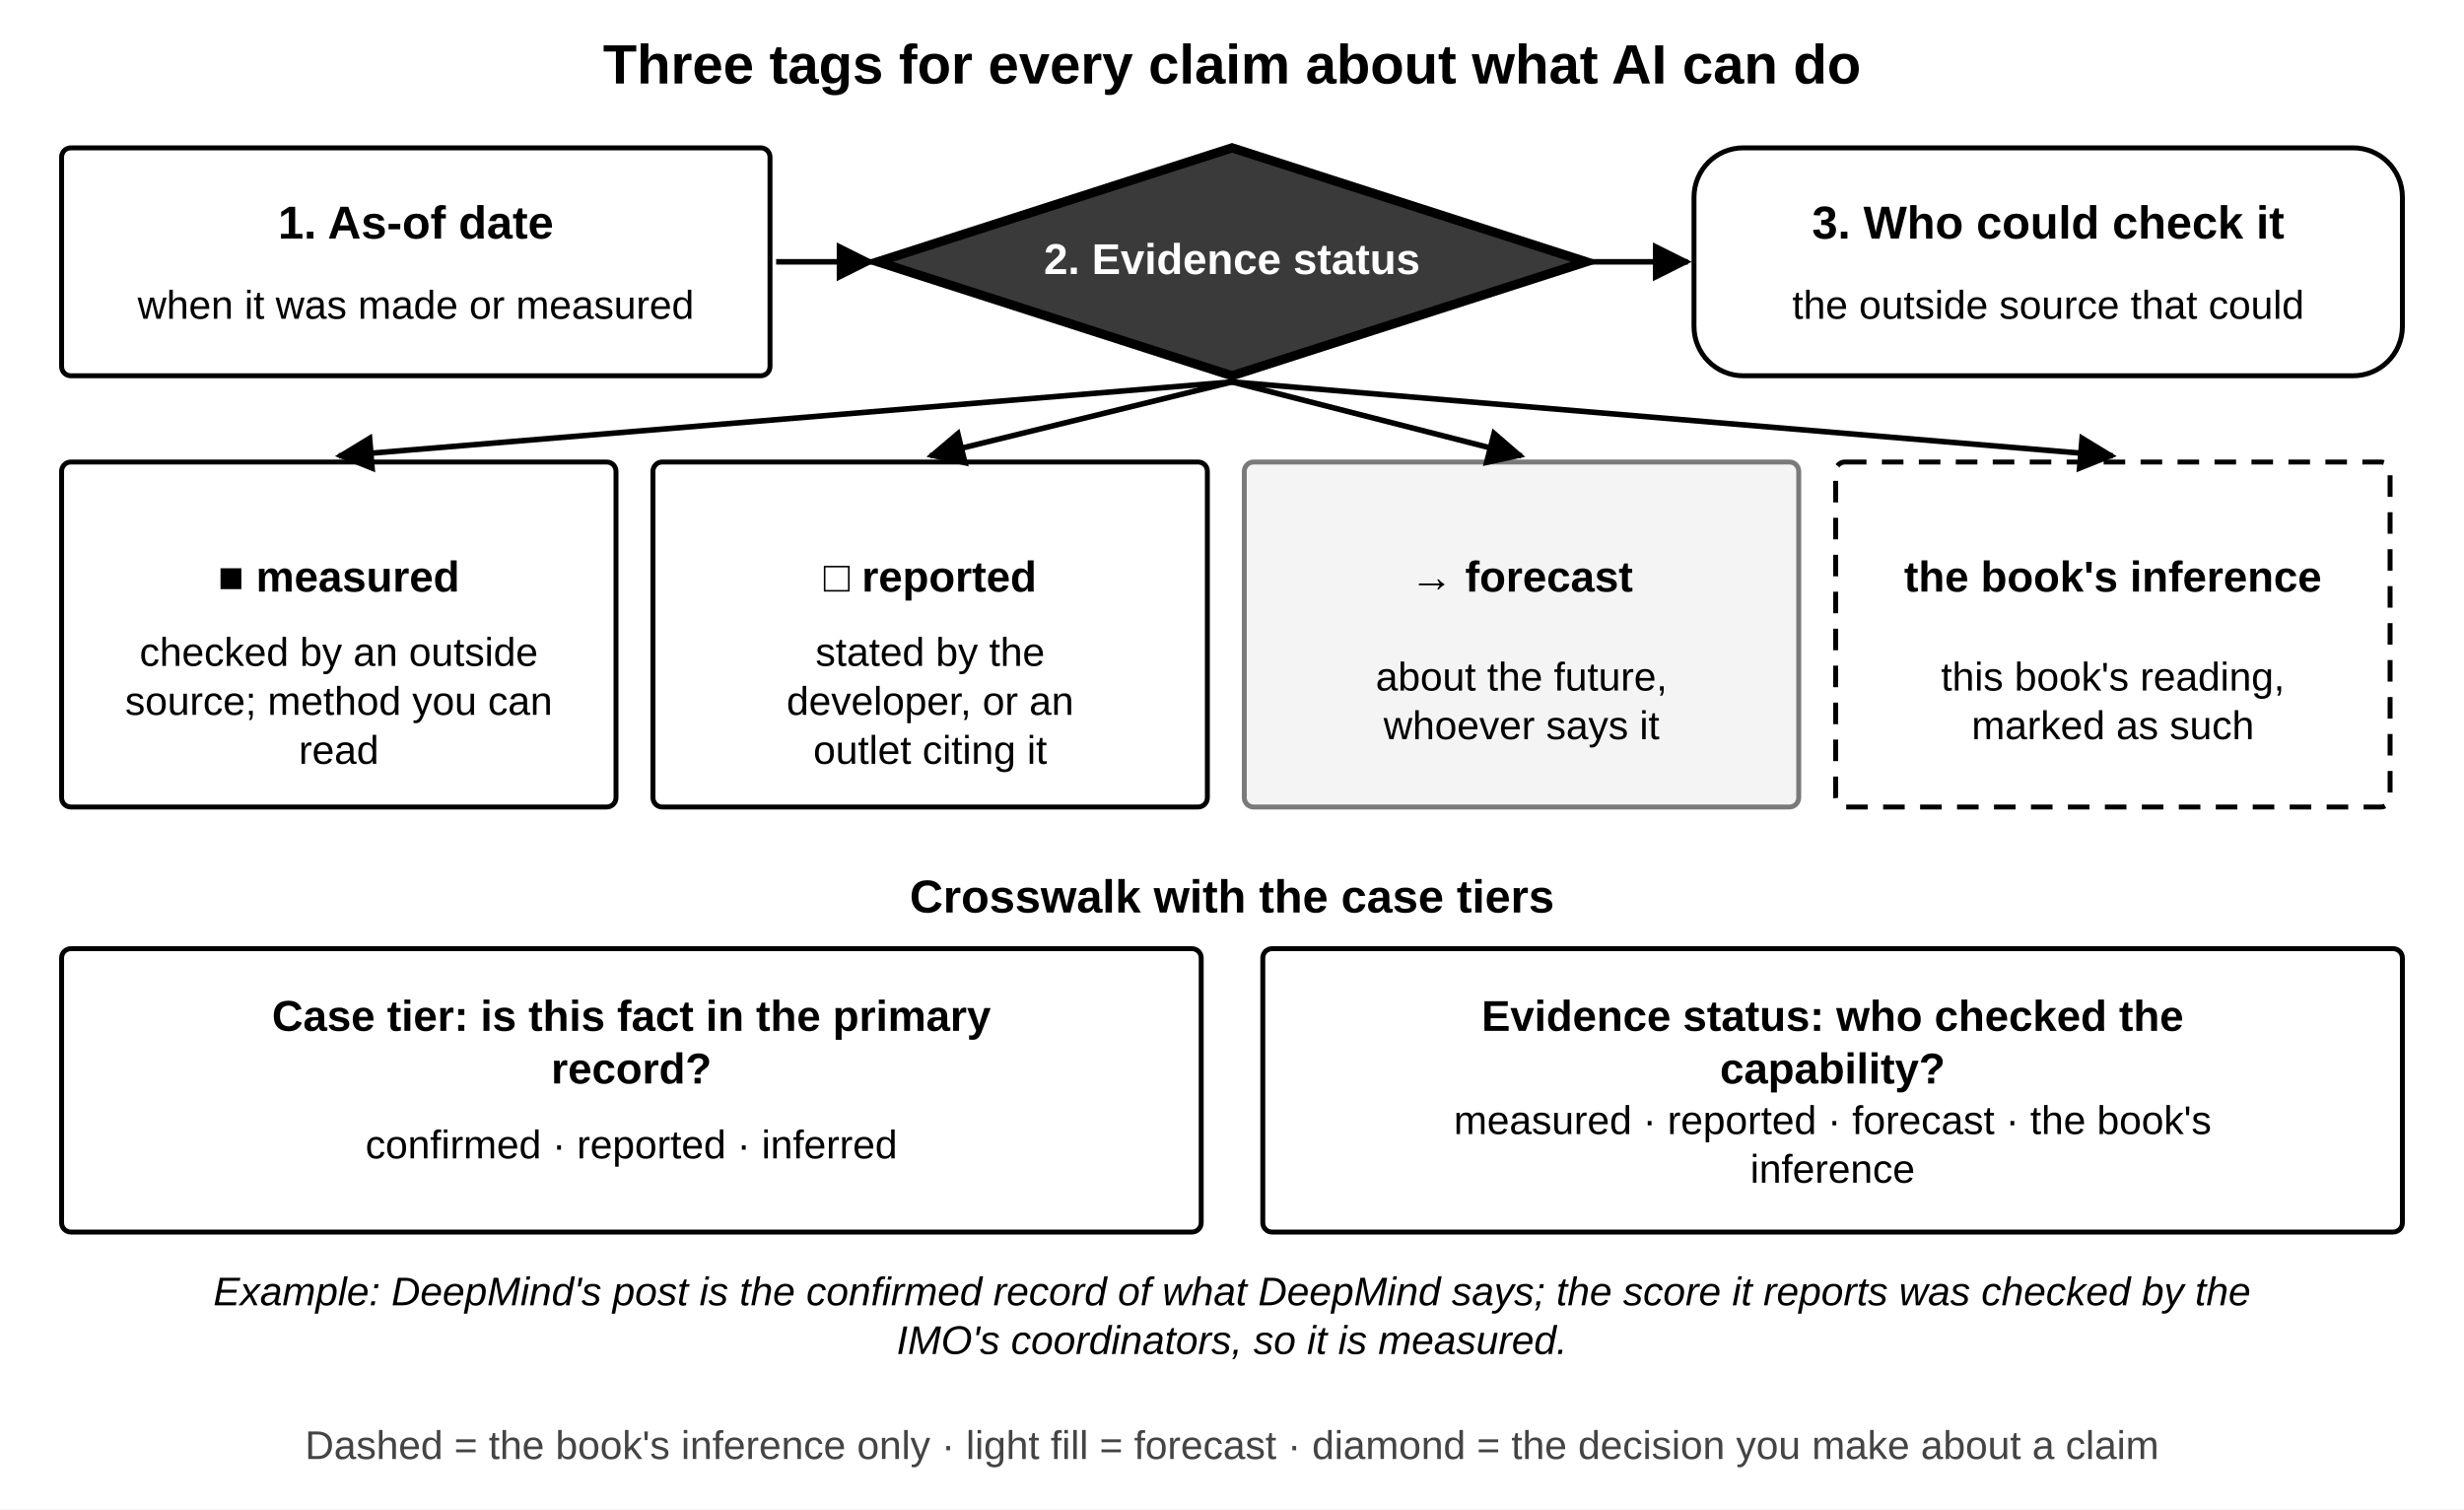
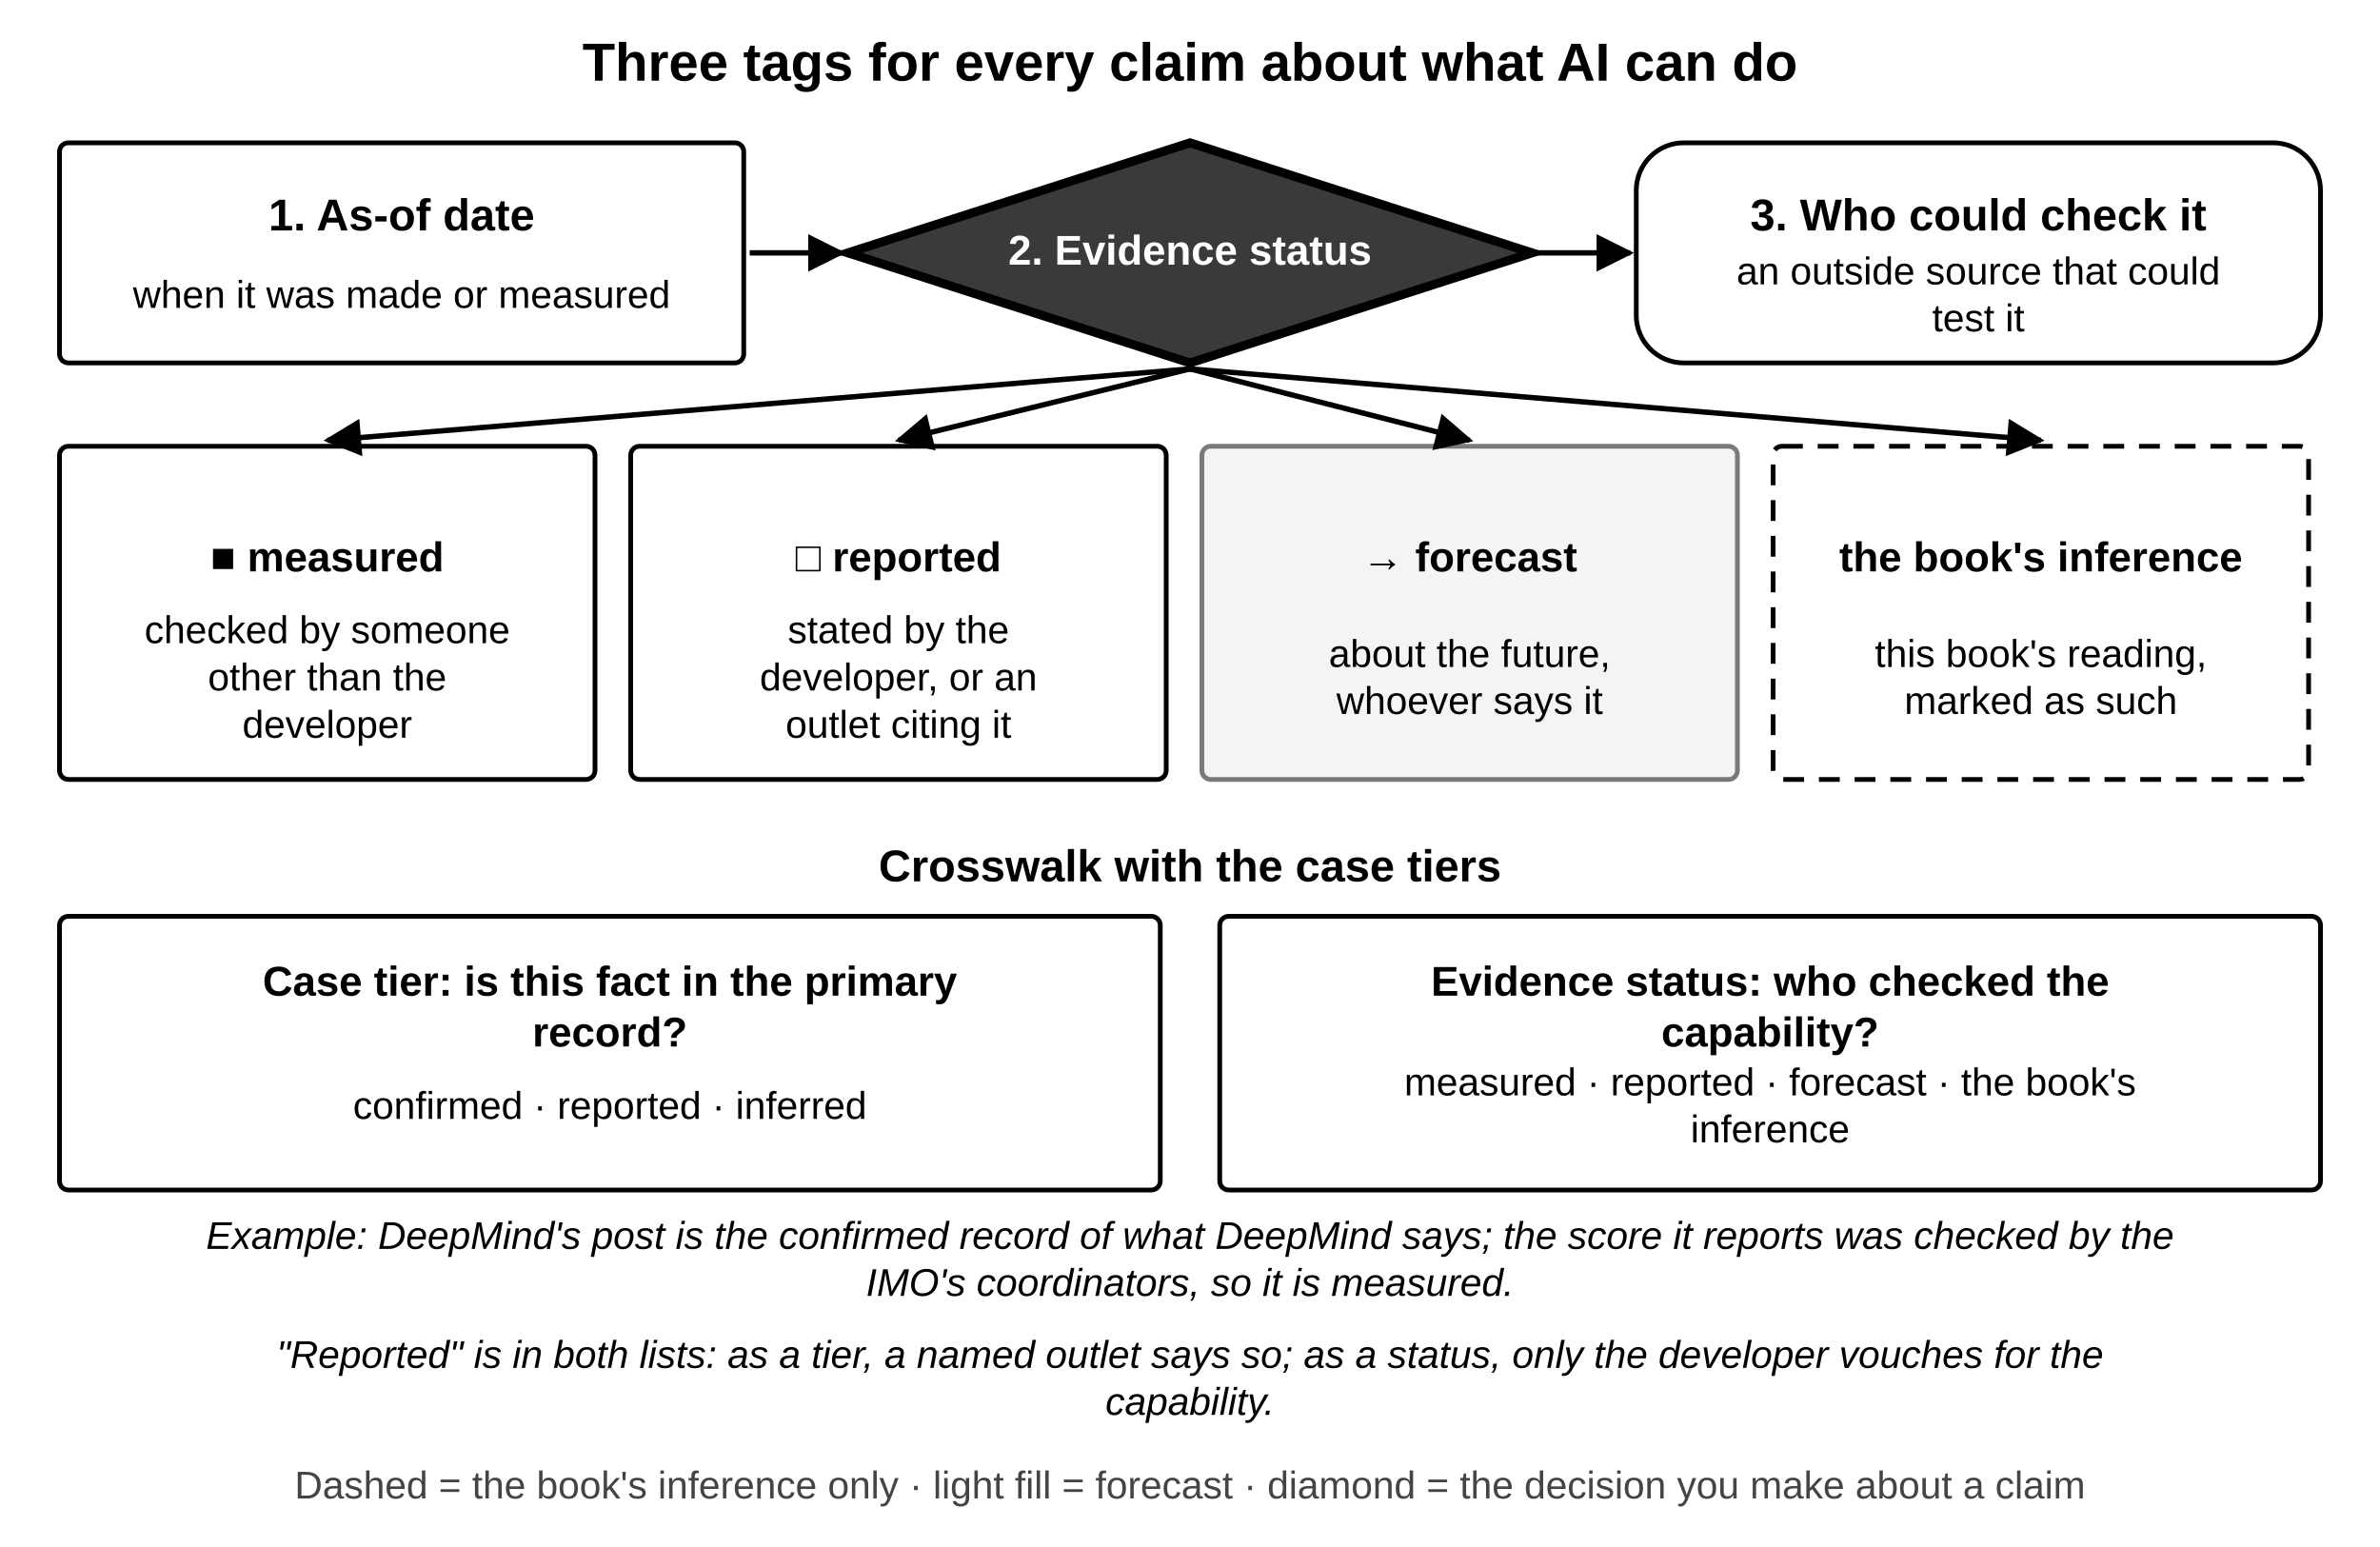
- <svg xmlns="http://www.w3.org/2000/svg" viewBox="0 0 800 490" width="800" height="490" role="img" font-family="'Source Sans 3', 'Source Sans Pro', 'Helvetica Neue', Arial, sans-serif">
+ <svg xmlns="http://www.w3.org/2000/svg" viewBox="0 0 800 520" width="800" height="520" role="img" font-family="'Source Sans 3', 'Source Sans Pro', 'Helvetica Neue', Arial, sans-serif">
  <defs>
    <marker id="arrow-gray" viewBox="0 0 10 10" refX="9" refY="5" markerWidth="7" markerHeight="7" orient="auto-start-reverse">
      <path d="M0,0 L10,5 L0,10 z" fill="#000000" />
    </marker>
    <pattern id="hatch" patternUnits="userSpaceOnUse" width="8" height="8" patternTransform="rotate(45)">
      <rect width="8" height="8" fill="#FFFFFF" />
      <line x1="0" y1="0" x2="0" y2="8" stroke="#9A9A9A" stroke-width="1.3" />
    </pattern>
    <pattern id="dots" patternUnits="userSpaceOnUse" width="7" height="7">
      <rect width="7" height="7" fill="#FFFFFF" />
      <circle cx="3.5" cy="3.5" r="1.2" fill="#000" />
    </pattern>
  </defs>
-   <rect width="800" height="490" fill="#FFFFFF" />
+   <rect width="800" height="520" fill="#FFFFFF" />
  <text x="400.0" y="22.0" font-size="18" font-weight="700" text-anchor="middle" dominant-baseline="middle" fill="#000000" style="">Three tags for every claim about what AI can do</text>
  <rect x="20" y="48" width="230" height="74" rx="3" fill="#FFFFFF" stroke="#000000" stroke-width="1.6" />
  <text x="135.0" y="73.2" font-size="15" font-weight="600" text-anchor="middle" dominant-baseline="middle" fill="#000000" style="">1. As-of date</text>
  <text x="135.0" y="99.8" font-size="13" font-weight="normal" text-anchor="middle" dominant-baseline="middle" fill="#000000" style="">when it was made or measured</text>
  <polygon points="400.0,48.0 515.0,85.0 400.0,122.0 285.0,85.0" fill="#3A3A3A" stroke="#000000" stroke-width="3" />
  <text x="400.0" y="85.0" font-size="14" font-weight="600" text-anchor="middle" dominant-baseline="middle" fill="#FFFFFF" style="">2. Evidence status</text>
  <rect x="550" y="48" width="230" height="74" rx="16" fill="#FFFFFF" stroke="#000000" stroke-width="1.6" />
  <text x="665.0" y="73.2" font-size="15" font-weight="600" text-anchor="middle" dominant-baseline="middle" fill="#000000" style="">3. Who could check it</text>
-   <text x="665.0" y="99.8" font-size="13" font-weight="normal" text-anchor="middle" dominant-baseline="middle" fill="#000000" style="">the outside source that could</text>
+   <text x="665.0" y="91.9" font-size="13" font-weight="normal" text-anchor="middle" dominant-baseline="middle" fill="#000000" style="">an outside source that could</text>
+   <text x="665.0" y="107.7" font-size="13" font-weight="normal" text-anchor="middle" dominant-baseline="middle" fill="#000000" style="">test it</text>
  <path d="M252.0,85.0 L283.0,85.0" fill="none" stroke="#000000" stroke-width="1.8" marker-end="url(#arrow-gray)" />
  <path d="M517.0,85.0 L548.0,85.0" fill="none" stroke="#000000" stroke-width="1.8" marker-end="url(#arrow-gray)" />
  <rect x="20" y="150" width="180" height="112" rx="3" fill="#FFFFFF" stroke="#000000" stroke-width="1.6" />
  <text x="110.0" y="188.1" font-size="14" font-weight="600" text-anchor="middle" dominant-baseline="middle" fill="#000000" style="">■ measured</text>
-   <text x="110.0" y="212.5" font-size="13" font-weight="normal" text-anchor="middle" dominant-baseline="middle" fill="#000000" style="">checked by an outside</text>
-   <text x="110.0" y="228.4" font-size="13" font-weight="normal" text-anchor="middle" dominant-baseline="middle" fill="#000000" style="">source; method you can</text>
-   <text x="110.0" y="244.3" font-size="13" font-weight="normal" text-anchor="middle" dominant-baseline="middle" fill="#000000" style="">read</text>
+   <text x="110.0" y="212.5" font-size="13" font-weight="normal" text-anchor="middle" dominant-baseline="middle" fill="#000000" style="">checked by someone</text>
+   <text x="110.0" y="228.4" font-size="13" font-weight="normal" text-anchor="middle" dominant-baseline="middle" fill="#000000" style="">other than the</text>
+   <text x="110.0" y="244.3" font-size="13" font-weight="normal" text-anchor="middle" dominant-baseline="middle" fill="#000000" style="">developer</text>
  <path d="M400.0,124.0 L110.0,148.0" fill="none" stroke="#000000" stroke-width="1.8" marker-end="url(#arrow-gray)" />
  <rect x="212" y="150" width="180" height="112" rx="3" fill="#FFFFFF" stroke="#000000" stroke-width="1.6" />
  <text x="302.0" y="188.1" font-size="14" font-weight="600" text-anchor="middle" dominant-baseline="middle" fill="#000000" style="">□ reported</text>
  <text x="302.0" y="212.5" font-size="13" font-weight="normal" text-anchor="middle" dominant-baseline="middle" fill="#000000" style="">stated by the</text>
  <text x="302.0" y="228.4" font-size="13" font-weight="normal" text-anchor="middle" dominant-baseline="middle" fill="#000000" style="">developer, or an</text>
  <text x="302.0" y="244.3" font-size="13" font-weight="normal" text-anchor="middle" dominant-baseline="middle" fill="#000000" style="">outlet citing it</text>
  <path d="M400.0,124.0 L302.0,148.0" fill="none" stroke="#000000" stroke-width="1.8" marker-end="url(#arrow-gray)" />
  <rect x="404" y="150" width="180" height="112" rx="3" fill="#F4F4F4" stroke="#7A7A7A" stroke-width="1.6" />
  <text x="494.0" y="188.1" font-size="14" font-weight="600" text-anchor="middle" dominant-baseline="middle" fill="#000000" style="">→ forecast</text>
  <text x="494.0" y="220.5" font-size="13" font-weight="normal" text-anchor="middle" dominant-baseline="middle" fill="#000000" style="">about the future,</text>
  <text x="494.0" y="236.3" font-size="13" font-weight="normal" text-anchor="middle" dominant-baseline="middle" fill="#000000" style="">whoever says it</text>
  <path d="M400.0,124.0 L494.0,148.0" fill="none" stroke="#000000" stroke-width="1.8" marker-end="url(#arrow-gray)" />
  <rect x="596" y="150" width="180" height="112" rx="3" fill="#FFFFFF" stroke="#000000" stroke-width="1.6" stroke-dasharray="7 5" />
  <text x="686.0" y="188.1" font-size="14" font-weight="600" text-anchor="middle" dominant-baseline="middle" fill="#000000" style="">the book's inference</text>
  <text x="686.0" y="220.5" font-size="13" font-weight="normal" text-anchor="middle" dominant-baseline="middle" fill="#000000" style="">this book's reading,</text>
  <text x="686.0" y="236.3" font-size="13" font-weight="normal" text-anchor="middle" dominant-baseline="middle" fill="#000000" style="">marked as such</text>
  <path d="M400.0,124.0 L686.0,148.0" fill="none" stroke="#000000" stroke-width="1.8" marker-end="url(#arrow-gray)" />
  <text x="400.0" y="292.0" font-size="15" font-weight="700" text-anchor="middle" dominant-baseline="middle" fill="#000000" style="">Crosswalk with the case tiers</text>
  <rect x="20" y="308" width="370" height="92" rx="3" fill="#FFFFFF" stroke="#000000" stroke-width="1.6" />
  <text x="205.0" y="330.7" font-size="14" font-weight="600" text-anchor="middle" dominant-baseline="middle" fill="#000000" style="">Case tier: is this fact in the primary</text>
  <text x="205.0" y="347.8" font-size="14" font-weight="600" text-anchor="middle" dominant-baseline="middle" fill="#000000" style="">record?</text>
  <text x="205.0" y="372.4" font-size="13" font-weight="normal" text-anchor="middle" dominant-baseline="middle" fill="#000000" style="">confirmed · reported · inferred</text>
  <rect x="410" y="308" width="370" height="92" rx="3" fill="#FFFFFF" stroke="#000000" stroke-width="1.6" />
  <text x="595.0" y="330.7" font-size="14" font-weight="600" text-anchor="middle" dominant-baseline="middle" fill="#000000" style="">Evidence status: who checked the</text>
  <text x="595.0" y="347.8" font-size="14" font-weight="600" text-anchor="middle" dominant-baseline="middle" fill="#000000" style="">capability?</text>
  <text x="595.0" y="364.5" font-size="13" font-weight="normal" text-anchor="middle" dominant-baseline="middle" fill="#000000" style="">measured · reported · forecast · the book's</text>
  <text x="595.0" y="380.3" font-size="13" font-weight="normal" text-anchor="middle" dominant-baseline="middle" fill="#000000" style="">inference</text>
-   <text x="400.0" y="420.1" font-size="13" font-weight="normal" text-anchor="middle" dominant-baseline="middle" fill="#000000" style="font-style:italic;">Example: DeepMind's post is the confirmed record of what DeepMind says; the score it reports was checked by the</text>
-   <text x="400.0" y="435.9" font-size="13" font-weight="normal" text-anchor="middle" dominant-baseline="middle" fill="#000000" style="font-style:italic;">IMO's coordinators, so it is measured.</text>
-   <text x="400.0" y="470.0" font-size="13" font-weight="normal" text-anchor="middle" dominant-baseline="middle" fill="#444444" style="">Dashed = the book's inference only · light fill = forecast · diamond = the decision you make about a claim</text>
+   <text x="400.0" y="416.1" font-size="13" font-weight="normal" text-anchor="middle" dominant-baseline="middle" fill="#000000" style="font-style:italic;">Example: DeepMind's post is the confirmed record of what DeepMind says; the score it reports was checked by the</text>
+   <text x="400.0" y="431.9" font-size="13" font-weight="normal" text-anchor="middle" dominant-baseline="middle" fill="#000000" style="font-style:italic;">IMO's coordinators, so it is measured.</text>
+   <text x="400.0" y="456.1" font-size="13" font-weight="normal" text-anchor="middle" dominant-baseline="middle" fill="#000000" style="font-style:italic;">"Reported" is in both lists: as a tier, a named outlet says so; as a status, only the developer vouches for the</text>
+   <text x="400.0" y="471.9" font-size="13" font-weight="normal" text-anchor="middle" dominant-baseline="middle" fill="#000000" style="font-style:italic;">capability.</text>
+   <text x="400.0" y="500.0" font-size="13" font-weight="normal" text-anchor="middle" dominant-baseline="middle" fill="#444444" style="">Dashed = the book's inference only · light fill = forecast · diamond = the decision you make about a claim</text>
</svg>
